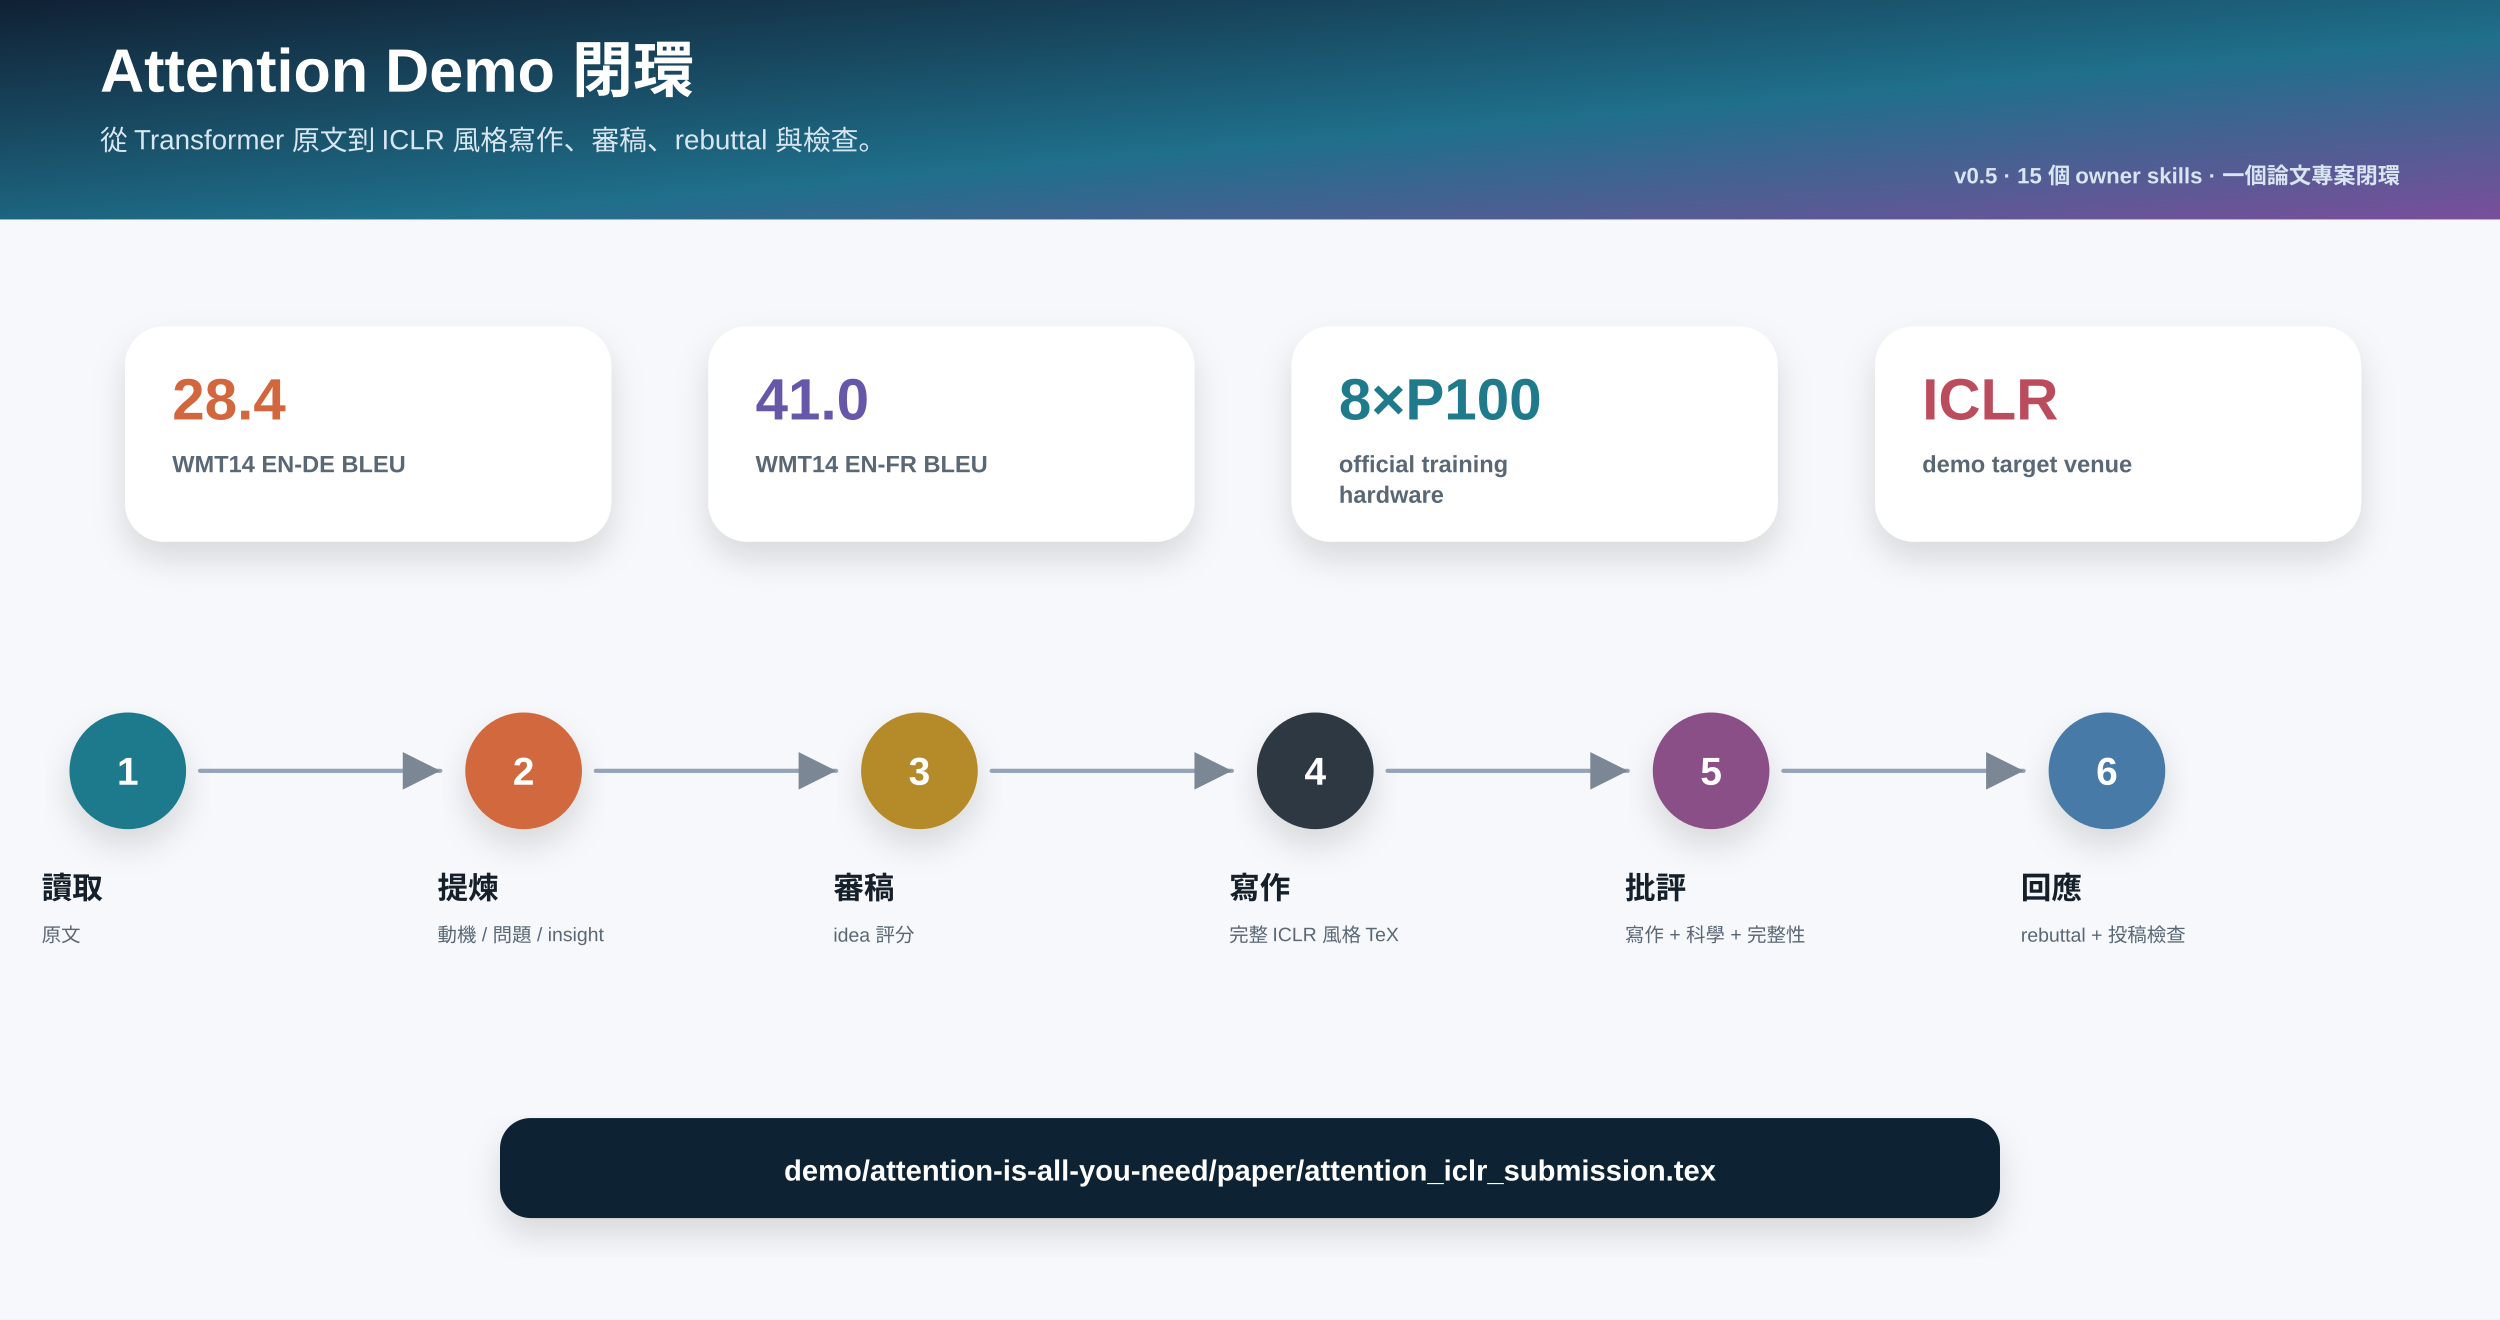
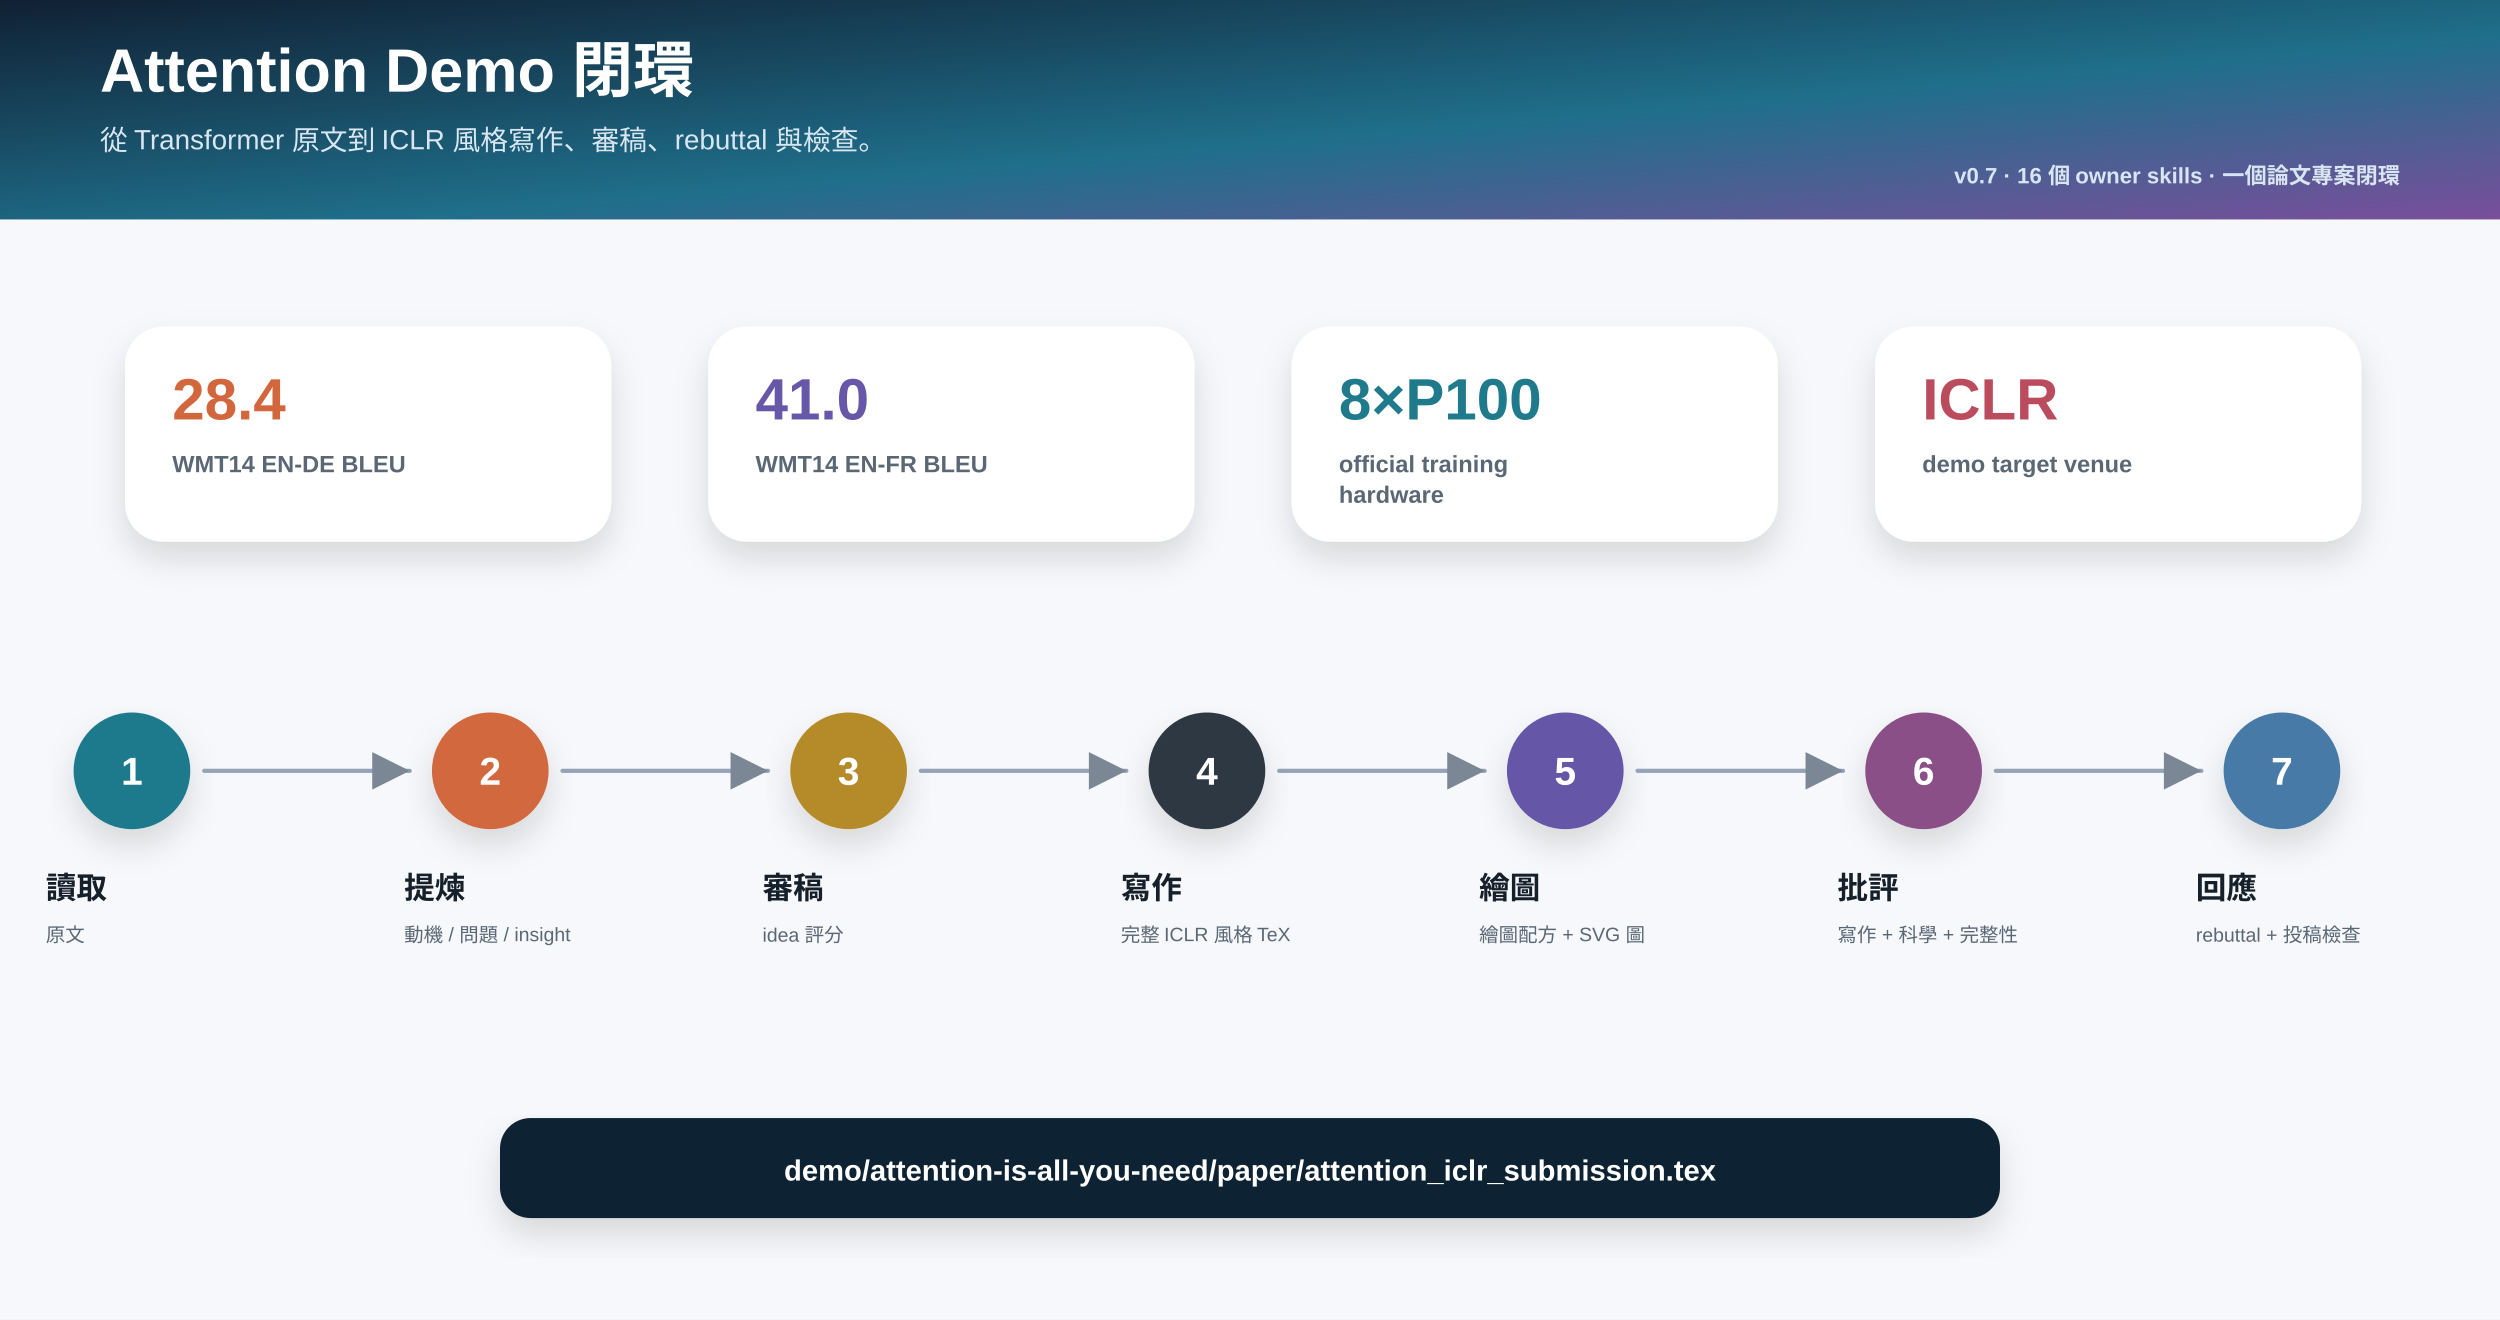
<svg xmlns="http://www.w3.org/2000/svg" width="1800" height="950" viewBox="0 0 1800 950">
  <defs>
    <linearGradient id="header" x1="0" y1="0" x2="1" y2="1">
      <stop offset="0" stop-color="#102033" />
      <stop offset="0.58" stop-color="#1F6F8B" />
      <stop offset="1" stop-color="#7A4E9B" />
    </linearGradient>
    <filter id="shadow" x="-20%" y="-20%" width="140%" height="160%">
      <feDropShadow dx="0" dy="12" stdDeviation="12" flood-color="#0B1826" flood-opacity="0.13" />
    </filter>
    <marker id="arrow" markerWidth="13" markerHeight="13" refX="11" refY="6.5" orient="auto">
      <path d="M2,2 L11,6.5 L2,11 Z" fill="#7B8794" />
    </marker>
  </defs>
  <style>text{font-family:Microsoft JhengHei, Segoe UI, Arial, sans-serif;dominant-baseline:auto} .mono{font-family:Consolas,Menlo,monospace}</style>
  <rect x="0" y="0" width="1800" height="950" rx="0" fill="#F6F8FB" stroke="none" stroke-width="2" />
  <rect x="0" y="0" width="1800" height="158" rx="0" fill="url(#header)" stroke="none" stroke-width="2" />
  <text x="72" y="66" font-size="44" font-weight="850" fill="#FFFFFF" text-anchor="start">Attention Demo 閉環</text>
  <text x="72" y="108" font-size="20" font-weight="500" fill="#D8E6F2" text-anchor="start">從 Transformer 原文到 ICLR 風格寫作、審稿、rebuttal 與檢查。</text>
-   <text x="1728" y="132" font-size="16" font-weight="650" fill="#D8E6F2" text-anchor="end">v0.5 · 15 個 owner skills · 一個論文專案閉環</text>
+   <text x="1728" y="132" font-size="16" font-weight="650" fill="#D8E6F2" text-anchor="end">v0.7 · 16 個 owner skills · 一個論文專案閉環</text>
  <rect x="90" y="235" width="350" height="155" rx="28" fill="#FFFFFF" stroke="none" stroke-width="2" filter="url(#shadow)" />
  <text x="124" y="302" font-size="42" font-weight="860" fill="#D2673D" text-anchor="start">28.4</text>
  <text x="124" y="340" font-size="17" font-weight="560" fill="#5A6775" text-anchor="start">WMT14 EN-DE BLEU</text>
  <rect x="510" y="235" width="350" height="155" rx="28" fill="#FFFFFF" stroke="none" stroke-width="2" filter="url(#shadow)" />
  <text x="544" y="302" font-size="42" font-weight="860" fill="#6657A8" text-anchor="start">41.0</text>
  <text x="544" y="340" font-size="17" font-weight="560" fill="#5A6775" text-anchor="start">WMT14 EN-FR BLEU</text>
  <rect x="930" y="235" width="350" height="155" rx="28" fill="#FFFFFF" stroke="none" stroke-width="2" filter="url(#shadow)" />
  <text x="964" y="302" font-size="42" font-weight="860" fill="#1F7A8C" text-anchor="start">8×P100</text>
  <text x="964" y="340" font-size="17" font-weight="560" fill="#5A6775" text-anchor="start">official training</text>
  <text x="964" y="362" font-size="17" font-weight="560" fill="#5A6775" text-anchor="start">hardware</text>
  <rect x="1350" y="235" width="350" height="155" rx="28" fill="#FFFFFF" stroke="none" stroke-width="2" filter="url(#shadow)" />
  <text x="1384" y="302" font-size="42" font-weight="860" fill="#BA4C5E" text-anchor="start">ICLR</text>
  <text x="1384" y="340" font-size="17" font-weight="560" fill="#5A6775" text-anchor="start">demo target venue</text>
-   <circle cx="92" cy="555" r="42" fill="#1F7A8C" filter="url(#shadow)" />
-   <text x="92" y="565" font-size="28" font-weight="850" fill="#FFFFFF" text-anchor="middle">1</text>
-   <text x="30" y="647" font-size="22" font-weight="820" fill="#15202B" text-anchor="start">讀取</text>
-   <text x="30" y="678" font-size="14" font-weight="520" fill="#5A6775" text-anchor="start">原文</text>
-   <line x1="144" y1="555" x2="317" y2="555" stroke="#94A3B8" stroke-width="3" stroke-linecap="round" marker-end="url(#arrow)" />
-   <circle cx="377" cy="555" r="42" fill="#D2673D" filter="url(#shadow)" />
-   <text x="377" y="565" font-size="28" font-weight="850" fill="#FFFFFF" text-anchor="middle">2</text>
-   <text x="315" y="647" font-size="22" font-weight="820" fill="#15202B" text-anchor="start">提煉</text>
-   <text x="315" y="678" font-size="14" font-weight="520" fill="#5A6775" text-anchor="start">動機 / 問題 / insight</text>
-   <line x1="429" y1="555" x2="602" y2="555" stroke="#94A3B8" stroke-width="3" stroke-linecap="round" marker-end="url(#arrow)" />
-   <circle cx="662" cy="555" r="42" fill="#B58B2A" filter="url(#shadow)" />
-   <text x="662" y="565" font-size="28" font-weight="850" fill="#FFFFFF" text-anchor="middle">3</text>
-   <text x="600" y="647" font-size="22" font-weight="820" fill="#15202B" text-anchor="start">審稿</text>
-   <text x="600" y="678" font-size="14" font-weight="520" fill="#5A6775" text-anchor="start">idea 評分</text>
-   <line x1="714" y1="555" x2="887" y2="555" stroke="#94A3B8" stroke-width="3" stroke-linecap="round" marker-end="url(#arrow)" />
-   <circle cx="947" cy="555" r="42" fill="#2D3742" filter="url(#shadow)" />
-   <text x="947" y="565" font-size="28" font-weight="850" fill="#FFFFFF" text-anchor="middle">4</text>
-   <text x="885" y="647" font-size="22" font-weight="820" fill="#15202B" text-anchor="start">寫作</text>
-   <text x="885" y="678" font-size="14" font-weight="520" fill="#5A6775" text-anchor="start">完整 ICLR 風格 TeX</text>
-   <line x1="999" y1="555" x2="1172" y2="555" stroke="#94A3B8" stroke-width="3" stroke-linecap="round" marker-end="url(#arrow)" />
-   <circle cx="1232" cy="555" r="42" fill="#8A4F86" filter="url(#shadow)" />
-   <text x="1232" y="565" font-size="28" font-weight="850" fill="#FFFFFF" text-anchor="middle">5</text>
-   <text x="1170" y="647" font-size="22" font-weight="820" fill="#15202B" text-anchor="start">批評</text>
-   <text x="1170" y="678" font-size="14" font-weight="520" fill="#5A6775" text-anchor="start">寫作 + 科學 + 完整性</text>
-   <line x1="1284" y1="555" x2="1457" y2="555" stroke="#94A3B8" stroke-width="3" stroke-linecap="round" marker-end="url(#arrow)" />
-   <circle cx="1517" cy="555" r="42" fill="#477AA6" filter="url(#shadow)" />
-   <text x="1517" y="565" font-size="28" font-weight="850" fill="#FFFFFF" text-anchor="middle">6</text>
-   <text x="1455" y="647" font-size="22" font-weight="820" fill="#15202B" text-anchor="start">回應</text>
-   <text x="1455" y="678" font-size="14" font-weight="520" fill="#5A6775" text-anchor="start">rebuttal + 投稿檢查</text>
+   <circle cx="95" cy="555" r="42" fill="#1F7A8C" filter="url(#shadow)" />
+   <text x="95" y="565" font-size="28" font-weight="850" fill="#FFFFFF" text-anchor="middle">1</text>
+   <text x="33" y="647" font-size="22" font-weight="820" fill="#15202B" text-anchor="start">讀取</text>
+   <text x="33" y="678" font-size="14" font-weight="520" fill="#5A6775" text-anchor="start">原文</text>
+   <line x1="147" y1="555" x2="295" y2="555" stroke="#94A3B8" stroke-width="3" stroke-linecap="round" marker-end="url(#arrow)" />
+   <circle cx="353" cy="555" r="42" fill="#D2673D" filter="url(#shadow)" />
+   <text x="353" y="565" font-size="28" font-weight="850" fill="#FFFFFF" text-anchor="middle">2</text>
+   <text x="291" y="647" font-size="22" font-weight="820" fill="#15202B" text-anchor="start">提煉</text>
+   <text x="291" y="678" font-size="14" font-weight="520" fill="#5A6775" text-anchor="start">動機 / 問題 / insight</text>
+   <line x1="405" y1="555" x2="553" y2="555" stroke="#94A3B8" stroke-width="3" stroke-linecap="round" marker-end="url(#arrow)" />
+   <circle cx="611" cy="555" r="42" fill="#B58B2A" filter="url(#shadow)" />
+   <text x="611" y="565" font-size="28" font-weight="850" fill="#FFFFFF" text-anchor="middle">3</text>
+   <text x="549" y="647" font-size="22" font-weight="820" fill="#15202B" text-anchor="start">審稿</text>
+   <text x="549" y="678" font-size="14" font-weight="520" fill="#5A6775" text-anchor="start">idea 評分</text>
+   <line x1="663" y1="555" x2="811" y2="555" stroke="#94A3B8" stroke-width="3" stroke-linecap="round" marker-end="url(#arrow)" />
+   <circle cx="869" cy="555" r="42" fill="#2D3742" filter="url(#shadow)" />
+   <text x="869" y="565" font-size="28" font-weight="850" fill="#FFFFFF" text-anchor="middle">4</text>
+   <text x="807" y="647" font-size="22" font-weight="820" fill="#15202B" text-anchor="start">寫作</text>
+   <text x="807" y="678" font-size="14" font-weight="520" fill="#5A6775" text-anchor="start">完整 ICLR 風格 TeX</text>
+   <line x1="921" y1="555" x2="1069" y2="555" stroke="#94A3B8" stroke-width="3" stroke-linecap="round" marker-end="url(#arrow)" />
+   <circle cx="1127" cy="555" r="42" fill="#6657A8" filter="url(#shadow)" />
+   <text x="1127" y="565" font-size="28" font-weight="850" fill="#FFFFFF" text-anchor="middle">5</text>
+   <text x="1065" y="647" font-size="22" font-weight="820" fill="#15202B" text-anchor="start">繪圖</text>
+   <text x="1065" y="678" font-size="14" font-weight="520" fill="#5A6775" text-anchor="start">繪圖配方 + SVG 圖</text>
+   <line x1="1179" y1="555" x2="1327" y2="555" stroke="#94A3B8" stroke-width="3" stroke-linecap="round" marker-end="url(#arrow)" />
+   <circle cx="1385" cy="555" r="42" fill="#8A4F86" filter="url(#shadow)" />
+   <text x="1385" y="565" font-size="28" font-weight="850" fill="#FFFFFF" text-anchor="middle">6</text>
+   <text x="1323" y="647" font-size="22" font-weight="820" fill="#15202B" text-anchor="start">批評</text>
+   <text x="1323" y="678" font-size="14" font-weight="520" fill="#5A6775" text-anchor="start">寫作 + 科學 + 完整性</text>
+   <line x1="1437" y1="555" x2="1585" y2="555" stroke="#94A3B8" stroke-width="3" stroke-linecap="round" marker-end="url(#arrow)" />
+   <circle cx="1643" cy="555" r="42" fill="#477AA6" filter="url(#shadow)" />
+   <text x="1643" y="565" font-size="28" font-weight="850" fill="#FFFFFF" text-anchor="middle">7</text>
+   <text x="1581" y="647" font-size="22" font-weight="820" fill="#15202B" text-anchor="start">回應</text>
+   <text x="1581" y="678" font-size="14" font-weight="520" fill="#5A6775" text-anchor="start">rebuttal + 投稿檢查</text>
  <rect x="360" y="805" width="1080" height="72" rx="22" fill="#102033" stroke="none" stroke-width="2" filter="url(#shadow)" />
  <text x="900" y="850" font-size="21" font-weight="780" fill="#FFFFFF" text-anchor="middle">demo/attention-is-all-you-need/paper/attention_iclr_submission.tex</text>
</svg>
